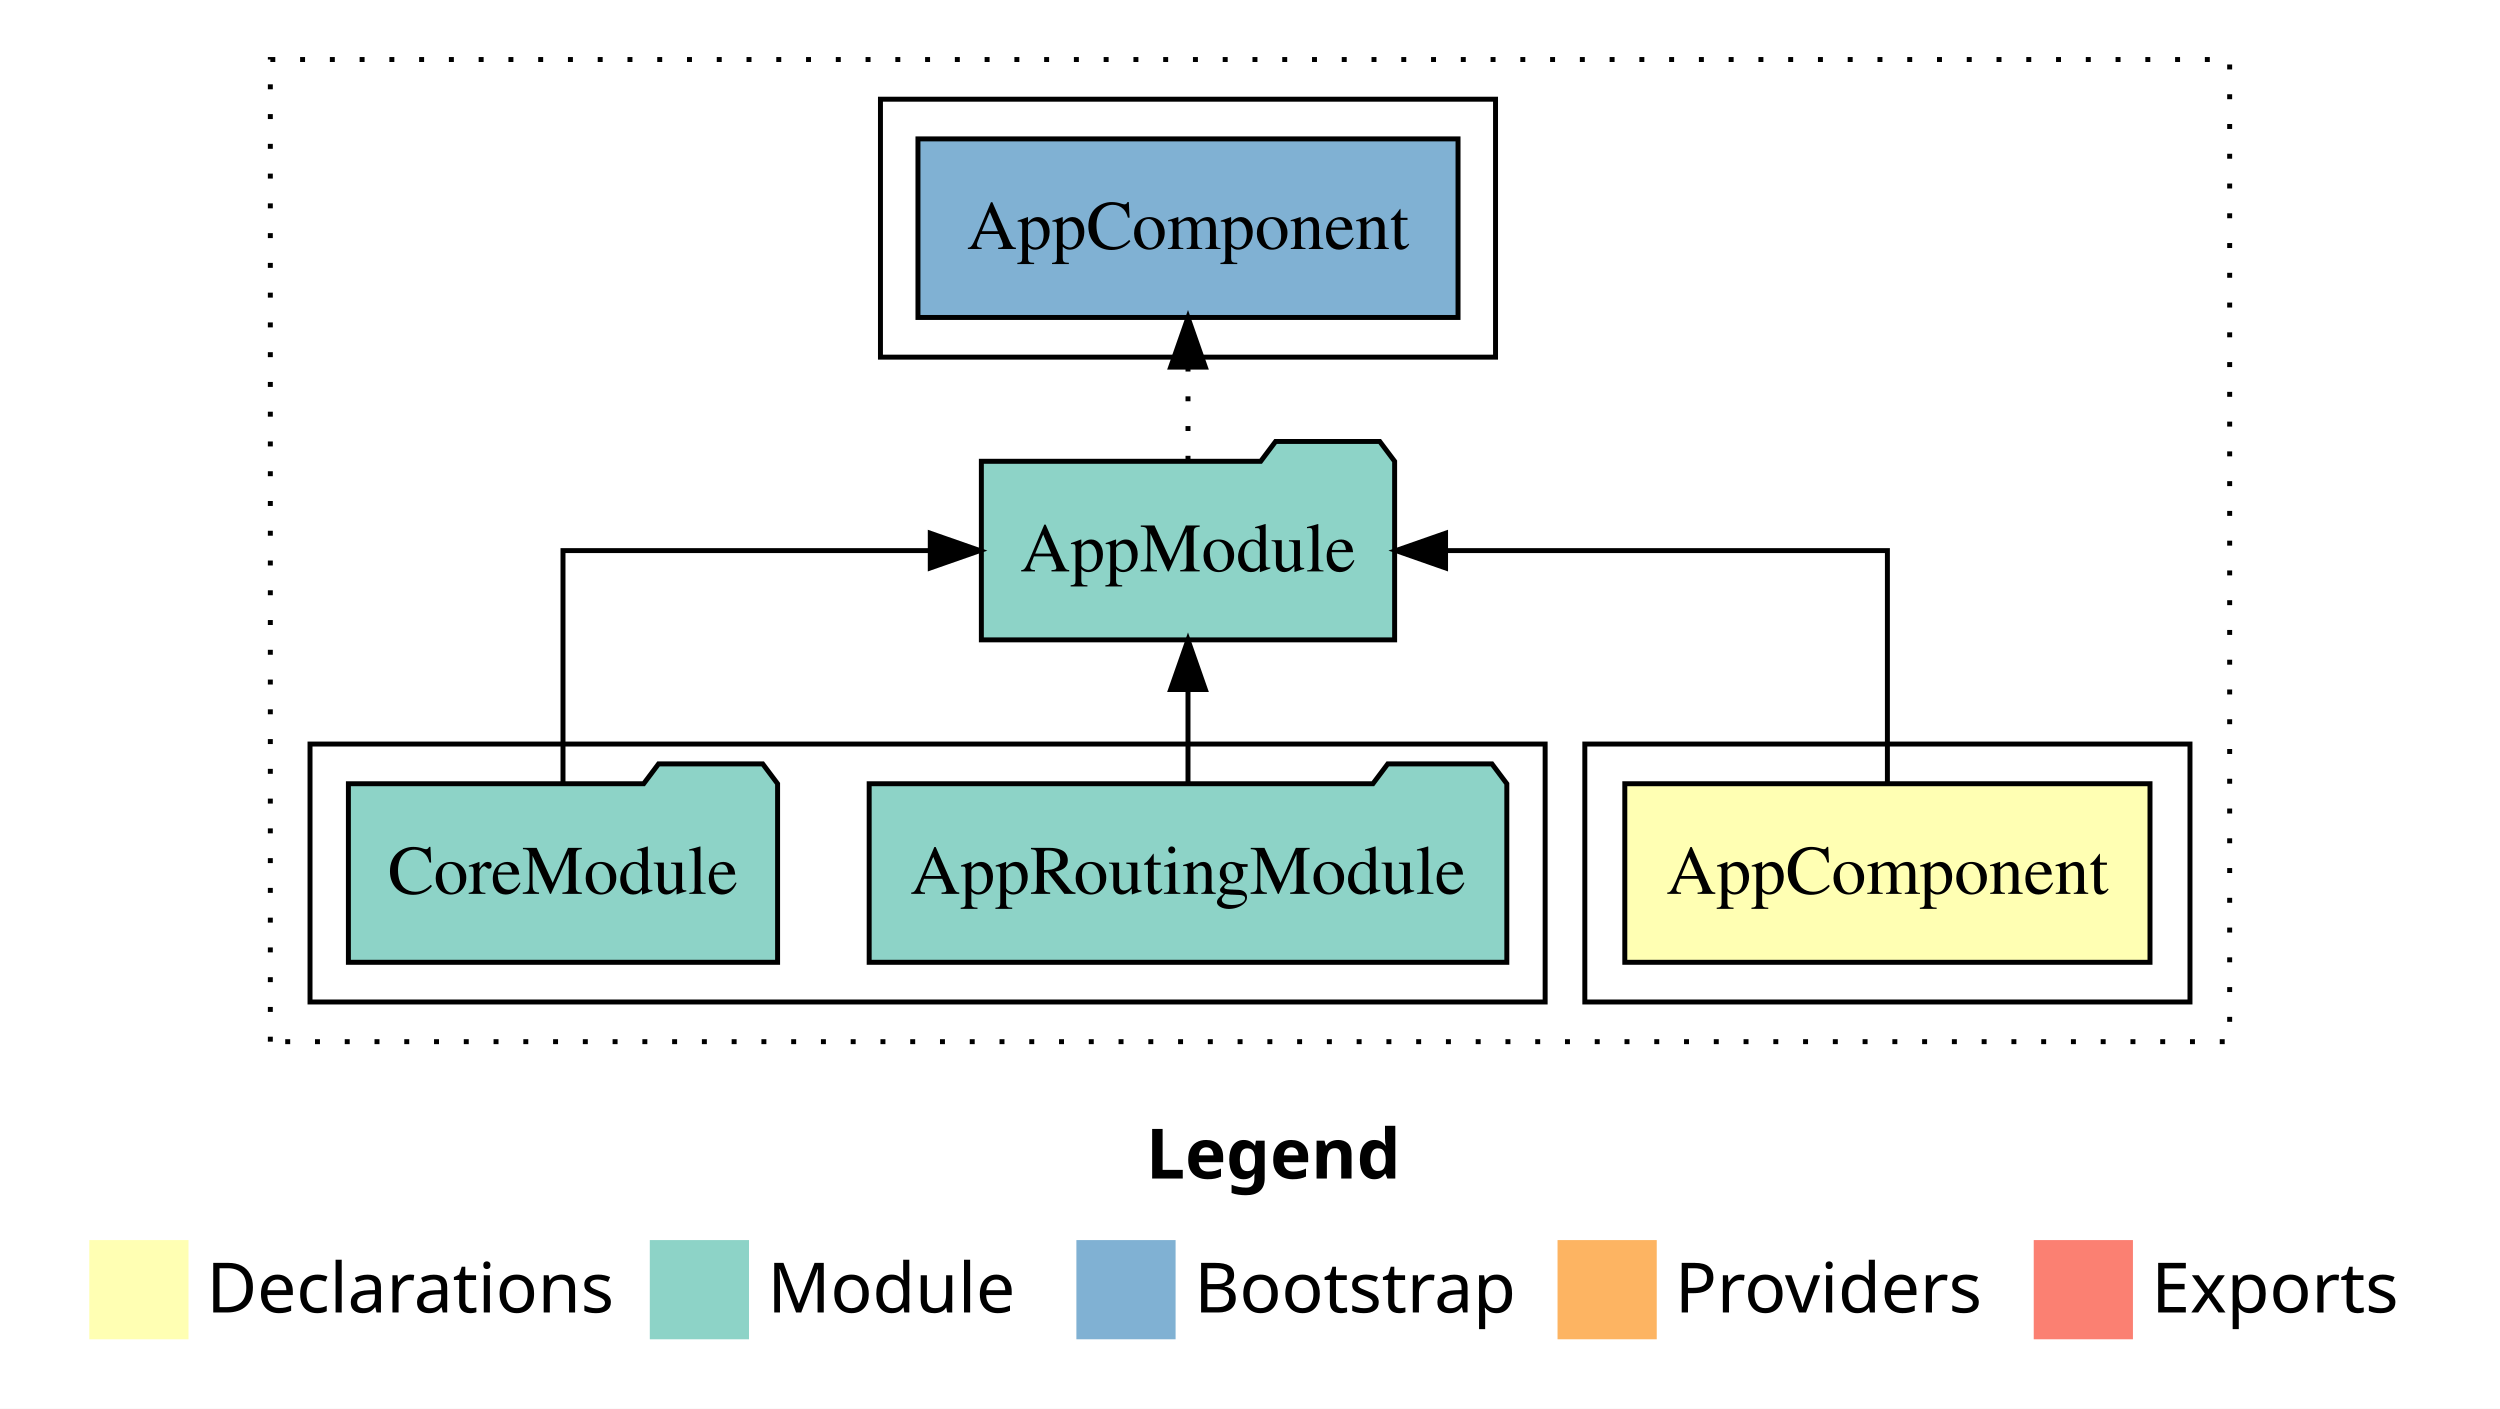
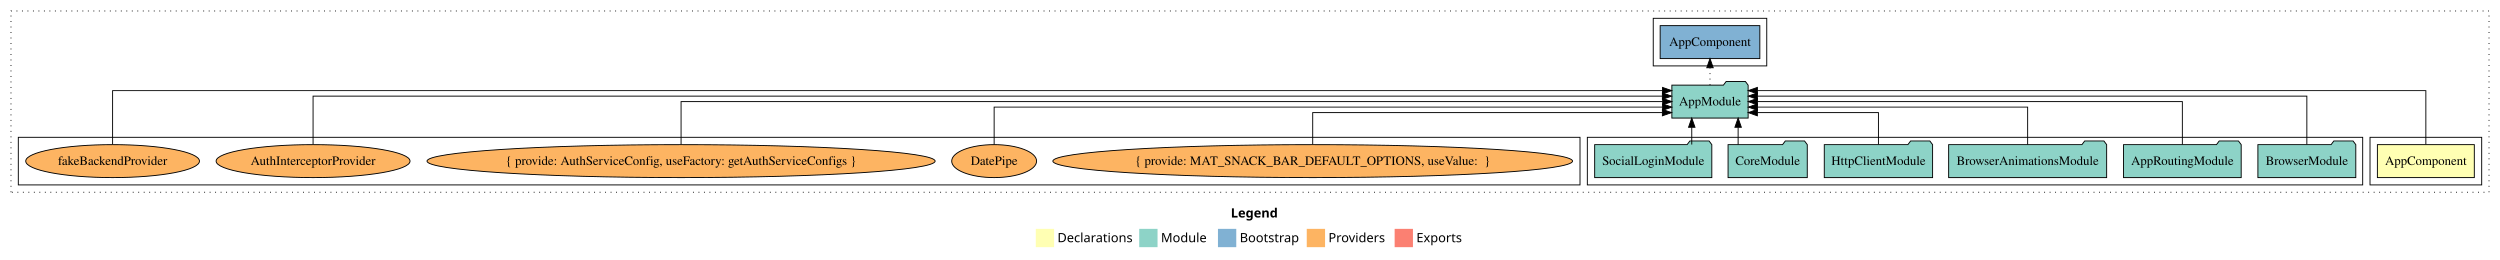
- <svg xmlns="http://www.w3.org/2000/svg" width="504pt" height="284pt" viewBox="0.00 0.00 504.00 284.00">
+ <svg xmlns="http://www.w3.org/2000/svg" width="2731pt" height="284pt" viewBox="0.00 0.00 2731.00 284.00">
  <g id="graph0" class="graph" transform="scale(1 1) rotate(0) translate(4 280)">
-     <polygon fill="#ffffff" stroke="transparent" points="-4,4 -4,-280 500,-280 500,4 -4,4" />
-     <text text-anchor="start" x="227.009" y="-42.4" font-family="sans-serif" font-weight="bold" font-size="14.00" fill="#000000">Legend</text>
-     <polygon fill="#ffffb3" stroke="transparent" points="14,-10 14,-30 34,-30 34,-10 14,-10" />
-     <text text-anchor="start" x="37.629" y="-15.4" font-family="sans-serif" font-size="14.00" fill="#000000">  Declarations</text>
-     <polygon fill="#8dd3c7" stroke="transparent" points="127,-10 127,-30 147,-30 147,-10 127,-10" />
-     <text text-anchor="start" x="150.725" y="-15.4" font-family="sans-serif" font-size="14.00" fill="#000000">  Module</text>
-     <polygon fill="#80b1d3" stroke="transparent" points="213,-10 213,-30 233,-30 233,-10 213,-10" />
-     <text text-anchor="start" x="236.781" y="-15.4" font-family="sans-serif" font-size="14.00" fill="#000000">  Bootstrap</text>
-     <polygon fill="#fdb462" stroke="transparent" points="310,-10 310,-30 330,-30 330,-10 310,-10" />
-     <text text-anchor="start" x="333.673" y="-15.4" font-family="sans-serif" font-size="14.00" fill="#000000">  Providers</text>
-     <polygon fill="#fb8072" stroke="transparent" points="406,-10 406,-30 426,-30 426,-10 406,-10" />
-     <text text-anchor="start" x="429.726" y="-15.4" font-family="sans-serif" font-size="14.00" fill="#000000">  Exports</text>
+     <polygon fill="#ffffff" stroke="transparent" points="-4,4 -4,-280 2727,-280 2727,4 -4,4" />
+     <text text-anchor="start" x="1340.509" y="-42.4" font-family="sans-serif" font-weight="bold" font-size="14.00" fill="#000000">Legend</text>
+     <polygon fill="#ffffb3" stroke="transparent" points="1127.5,-10 1127.5,-30 1147.5,-30 1147.5,-10 1127.5,-10" />
+     <text text-anchor="start" x="1151.129" y="-15.4" font-family="sans-serif" font-size="14.00" fill="#000000">  Declarations</text>
+     <polygon fill="#8dd3c7" stroke="transparent" points="1240.5,-10 1240.5,-30 1260.5,-30 1260.5,-10 1240.5,-10" />
+     <text text-anchor="start" x="1264.225" y="-15.4" font-family="sans-serif" font-size="14.00" fill="#000000">  Module</text>
+     <polygon fill="#80b1d3" stroke="transparent" points="1326.5,-10 1326.5,-30 1346.5,-30 1346.5,-10 1326.5,-10" />
+     <text text-anchor="start" x="1350.281" y="-15.4" font-family="sans-serif" font-size="14.00" fill="#000000">  Bootstrap</text>
+     <polygon fill="#fdb462" stroke="transparent" points="1423.5,-10 1423.5,-30 1443.5,-30 1443.5,-10 1423.5,-10" />
+     <text text-anchor="start" x="1447.173" y="-15.4" font-family="sans-serif" font-size="14.00" fill="#000000">  Providers</text>
+     <polygon fill="#fb8072" stroke="transparent" points="1519.5,-10 1519.5,-30 1539.5,-30 1539.5,-10 1519.5,-10" />
+     <text text-anchor="start" x="1543.226" y="-15.4" font-family="sans-serif" font-size="14.00" fill="#000000">  Exports</text>
    <g id="clust1" class="cluster">
-       <polygon fill="none" stroke="#000000" stroke-dasharray="1,5" points="50.5,-70 50.5,-268 445.5,-268 445.5,-70 50.5,-70" />
+       <polygon fill="none" stroke="#000000" stroke-dasharray="1,5" points="8,-70 8,-268 2715,-268 2715,-70 8,-70" />
    </g>
    <g id="clust2" class="cluster">
-       <polygon fill="none" stroke="#000000" points="315.5,-78 315.5,-130 437.5,-130 437.5,-78 315.5,-78" />
+       <polygon fill="none" stroke="#000000" points="2585,-78 2585,-130 2707,-130 2707,-78 2585,-78" />
    </g>
    <g id="clust4" class="cluster">
-       <polygon fill="none" stroke="#000000" points="58.5,-78 58.5,-130 307.5,-130 307.5,-78 58.5,-78" />
+       <polygon fill="none" stroke="#000000" points="1730,-78 1730,-130 2577,-130 2577,-78 1730,-78" />
    </g>
    <g id="clust6" class="cluster">
-       <polygon fill="none" stroke="#000000" points="173.5,-208 173.5,-260 297.5,-260 297.5,-208 173.5,-208" />
+       <polygon fill="none" stroke="#000000" points="1802,-208 1802,-260 1926,-260 1926,-208 1802,-208" />
+     </g>
+     <g id="clust7" class="cluster">
+       <polygon fill="none" stroke="#000000" points="16,-78 16,-130 1722,-130 1722,-78 16,-78" />
    </g>
    <g id="node1" class="node">
-       <polygon fill="#ffffb3" stroke="#000000" points="429.44,-122 323.56,-122 323.56,-86 429.44,-86 429.44,-122" />
-       <text text-anchor="middle" x="376.5" y="-99.8" font-family="Times,serif" font-size="14.00" fill="#000000">AppComponent</text>
+       <polygon fill="#ffffb3" stroke="#000000" points="2698.94,-122 2593.06,-122 2593.06,-86 2698.94,-86 2698.94,-122" />
+       <text text-anchor="middle" x="2646" y="-99.8" font-family="Times,serif" font-size="14.00" fill="#000000">AppComponent</text>
    </g>
    <g id="node2" class="node">
-       <polygon fill="#8dd3c7" stroke="#000000" points="277.157,-187 274.157,-191 253.157,-191 250.157,-187 193.843,-187 193.843,-151 277.157,-151 277.157,-187" />
-       <text text-anchor="middle" x="235.5" y="-164.8" font-family="Times,serif" font-size="14.00" fill="#000000">AppModule</text>
+       <polygon fill="#8dd3c7" stroke="#000000" points="1905.657,-187 1902.657,-191 1881.657,-191 1878.657,-187 1822.343,-187 1822.343,-151 1905.657,-151 1905.657,-187" />
+       <text text-anchor="middle" x="1864" y="-164.8" font-family="Times,serif" font-size="14.00" fill="#000000">AppModule</text>
    </g>
    <g id="edge1" class="edge">
-       <path fill="none" stroke="#000000" d="M376.5,-122.106C376.5,-141.339 376.5,-169 376.5,-169 376.5,-169 287.423,-169 287.423,-169" />
-       <polygon fill="#000000" stroke="#000000" points="287.423,-165.5 277.423,-169 287.423,-172.5 287.423,-165.5" />
+       <path fill="none" stroke="#000000" d="M2646,-122.248C2646,-145.018 2646,-181 2646,-181 2646,-181 1915.767,-181 1915.767,-181" />
+       <polygon fill="#000000" stroke="#000000" points="1915.767,-177.5 1905.767,-181 1915.767,-184.5 1915.767,-177.5" />
+     </g>
+     <g id="node9" class="node">
+       <polygon fill="#80b1d3" stroke="#000000" points="1918.439,-252 1809.561,-252 1809.561,-216 1918.439,-216 1918.439,-252" />
+       <text text-anchor="middle" x="1864" y="-229.8" font-family="Times,serif" font-size="14.00" fill="#000000">AppComponent </text>
+     </g>
+     <g id="edge8" class="edge">
+       <path fill="none" stroke="#000000" stroke-dasharray="1,5" d="M1864,-187.106C1864,-187.106 1864,-205.991 1864,-205.991" />
+       <polygon fill="#000000" stroke="#000000" points="1860.5,-205.991 1864,-215.991 1867.5,-205.991 1860.5,-205.991" />
+     </g>
+     <g id="node3" class="node">
+       <polygon fill="#8dd3c7" stroke="#000000" points="2569.473,-122 2566.473,-126 2545.473,-126 2542.473,-122 2462.527,-122 2462.527,-86 2569.473,-86 2569.473,-122" />
+       <text text-anchor="middle" x="2516" y="-99.8" font-family="Times,serif" font-size="14.00" fill="#000000">BrowserModule</text>
+     </g>
+     <g id="edge2" class="edge">
+       <path fill="none" stroke="#000000" d="M2516,-122.284C2516,-143.321 2516,-175 2516,-175 2516,-175 1915.777,-175 1915.777,-175" />
+       <polygon fill="#000000" stroke="#000000" points="1915.777,-171.5 1905.777,-175 1915.777,-178.5 1915.777,-171.5" />
+     </g>
+     <g id="node4" class="node">
+       <polygon fill="#8dd3c7" stroke="#000000" points="2444.274,-122 2441.274,-126 2420.274,-126 2417.274,-122 2315.726,-122 2315.726,-86 2444.274,-86 2444.274,-122" />
+       <text text-anchor="middle" x="2380" y="-99.8" font-family="Times,serif" font-size="14.00" fill="#000000">AppRoutingModule</text>
+     </g>
+     <g id="edge3" class="edge">
+       <path fill="none" stroke="#000000" d="M2380,-122.106C2380,-141.339 2380,-169 2380,-169 2380,-169 1915.789,-169 1915.789,-169" />
+       <polygon fill="#000000" stroke="#000000" points="1915.789,-165.5 1905.789,-169 1915.789,-172.5 1915.789,-165.5" />
    </g>
    <g id="node5" class="node">
-       <polygon fill="#80b1d3" stroke="#000000" points="289.939,-252 181.061,-252 181.061,-216 289.939,-216 289.939,-252" />
-       <text text-anchor="middle" x="235.5" y="-229.8" font-family="Times,serif" font-size="14.00" fill="#000000">AppComponent </text>
+       <polygon fill="#8dd3c7" stroke="#000000" points="2297.302,-122 2294.302,-126 2273.302,-126 2270.302,-122 2124.698,-122 2124.698,-86 2297.302,-86 2297.302,-122" />
+       <text text-anchor="middle" x="2211" y="-99.8" font-family="Times,serif" font-size="14.00" fill="#000000">BrowserAnimationsModule</text>
    </g>
    <g id="edge4" class="edge">
-       <path fill="none" stroke="#000000" stroke-dasharray="1,5" d="M235.5,-187.106C235.5,-187.106 235.5,-205.991 235.5,-205.991" />
-       <polygon fill="#000000" stroke="#000000" points="232,-205.991 235.5,-215.991 239,-205.991 232,-205.991" />
+       <path fill="none" stroke="#000000" d="M2211,-122.022C2211,-139.373 2211,-163 2211,-163 2211,-163 1915.856,-163 1915.856,-163" />
+       <polygon fill="#000000" stroke="#000000" points="1915.856,-159.5 1905.856,-163 1915.856,-166.5 1915.856,-159.5" />
    </g>
-     <g id="node3" class="node">
-       <polygon fill="#8dd3c7" stroke="#000000" points="299.774,-122 296.774,-126 275.774,-126 272.774,-122 171.226,-122 171.226,-86 299.774,-86 299.774,-122" />
-       <text text-anchor="middle" x="235.5" y="-99.8" font-family="Times,serif" font-size="14.00" fill="#000000">AppRoutingModule</text>
+     <g id="node6" class="node">
+       <polygon fill="#8dd3c7" stroke="#000000" points="2107.161,-122 2104.161,-126 2083.161,-126 2080.161,-122 1988.839,-122 1988.839,-86 2107.161,-86 2107.161,-122" />
+       <text text-anchor="middle" x="2048" y="-99.8" font-family="Times,serif" font-size="14.00" fill="#000000">HttpClientModule</text>
    </g>
-     <g id="edge2" class="edge">
-       <path fill="none" stroke="#000000" d="M235.5,-122.106C235.5,-122.106 235.5,-140.991 235.5,-140.991" />
-       <polygon fill="#000000" stroke="#000000" points="232,-140.991 235.5,-150.991 239,-140.991 232,-140.991" />
+     <g id="edge5" class="edge">
+       <path fill="none" stroke="#000000" d="M2048,-122.24C2048,-137.571 2048,-157 2048,-157 2048,-157 1915.752,-157 1915.752,-157" />
+       <polygon fill="#000000" stroke="#000000" points="1915.753,-153.5 1905.752,-157 1915.752,-160.5 1915.753,-153.5" />
    </g>
-     <g id="node4" class="node">
-       <polygon fill="#8dd3c7" stroke="#000000" points="152.762,-122 149.762,-126 128.762,-126 125.762,-122 66.238,-122 66.238,-86 152.762,-86 152.762,-122" />
-       <text text-anchor="middle" x="109.5" y="-99.8" font-family="Times,serif" font-size="14.00" fill="#000000">CoreModule</text>
+     <g id="node7" class="node">
+       <polygon fill="#8dd3c7" stroke="#000000" points="1970.262,-122 1967.262,-126 1946.262,-126 1943.262,-122 1883.738,-122 1883.738,-86 1970.262,-86 1970.262,-122" />
+       <text text-anchor="middle" x="1927" y="-99.8" font-family="Times,serif" font-size="14.00" fill="#000000">CoreModule</text>
    </g>
-     <g id="edge3" class="edge">
-       <path fill="none" stroke="#000000" d="M109.5,-122.106C109.5,-141.339 109.5,-169 109.5,-169 109.5,-169 183.544,-169 183.544,-169" />
-       <polygon fill="#000000" stroke="#000000" points="183.544,-172.5 193.544,-169 183.544,-165.5 183.544,-172.5" />
+     <g id="edge6" class="edge">
+       <path fill="none" stroke="#000000" d="M1894.724,-122.106C1894.724,-122.106 1894.724,-140.991 1894.724,-140.991" />
+       <polygon fill="#000000" stroke="#000000" points="1891.224,-140.991 1894.724,-150.991 1898.224,-140.991 1891.224,-140.991" />
+     </g>
+     <g id="node8" class="node">
+       <polygon fill="#8dd3c7" stroke="#000000" points="1865.986,-122 1862.986,-126 1841.986,-126 1838.986,-122 1738.014,-122 1738.014,-86 1865.986,-86 1865.986,-122" />
+       <text text-anchor="middle" x="1802" y="-99.8" font-family="Times,serif" font-size="14.00" fill="#000000">SocialLoginModule</text>
+     </g>
+     <g id="edge7" class="edge">
+       <path fill="none" stroke="#000000" d="M1844.082,-122.106C1844.082,-122.106 1844.082,-140.991 1844.082,-140.991" />
+       <polygon fill="#000000" stroke="#000000" points="1840.582,-140.991 1844.082,-150.991 1847.582,-140.991 1840.582,-140.991" />
+     </g>
+     <g id="node10" class="node">
+       <ellipse fill="#fdb462" stroke="#000000" cx="1430" cy="-104" rx="283.847" ry="18" />
+       <text text-anchor="middle" x="1430" y="-99.8" font-family="Times,serif" font-size="14.00" fill="#000000">{ provide: MAT_SNACK_BAR_DEFAULT_OPTIONS, useValue:  }</text>
+     </g>
+     <g id="edge9" class="edge">
+       <path fill="none" stroke="#000000" d="M1430,-122.24C1430,-137.571 1430,-157 1430,-157 1430,-157 1811.992,-157 1811.992,-157" />
+       <polygon fill="#000000" stroke="#000000" points="1811.992,-160.5 1821.992,-157 1811.992,-153.5 1811.992,-160.5" />
+     </g>
+     <g id="node11" class="node">
+       <ellipse fill="#fdb462" stroke="#000000" cx="1082" cy="-104" rx="46.364" ry="18" />
+       <text text-anchor="middle" x="1082" y="-99.8" font-family="Times,serif" font-size="14.00" fill="#000000">DatePipe</text>
+     </g>
+     <g id="edge10" class="edge">
+       <path fill="none" stroke="#000000" d="M1082,-122.022C1082,-139.373 1082,-163 1082,-163 1082,-163 1812.233,-163 1812.233,-163" />
+       <polygon fill="#000000" stroke="#000000" points="1812.233,-166.5 1822.233,-163 1812.233,-159.5 1812.233,-166.5" />
+     </g>
+     <g id="node12" class="node">
+       <ellipse fill="#fdb462" stroke="#000000" cx="740" cy="-104" rx="277.525" ry="18" />
+       <text text-anchor="middle" x="740" y="-99.8" font-family="Times,serif" font-size="14.00" fill="#000000">{ provide: AuthServiceConfig, useFactory: getAuthServiceConfigs }</text>
+     </g>
+     <g id="edge11" class="edge">
+       <path fill="none" stroke="#000000" d="M740,-122.106C740,-141.339 740,-169 740,-169 740,-169 1812.327,-169 1812.327,-169" />
+       <polygon fill="#000000" stroke="#000000" points="1812.327,-172.5 1822.327,-169 1812.327,-165.5 1812.327,-172.5" />
+     </g>
+     <g id="node13" class="node">
+       <ellipse fill="#fdb462" stroke="#000000" cx="338" cy="-104" rx="105.919" ry="18" />
+       <text text-anchor="middle" x="338" y="-99.8" font-family="Times,serif" font-size="14.00" fill="#000000">AuthInterceptorProvider</text>
+     </g>
+     <g id="edge12" class="edge">
+       <path fill="none" stroke="#000000" d="M338,-122.284C338,-143.321 338,-175 338,-175 338,-175 1811.993,-175 1811.993,-175" />
+       <polygon fill="#000000" stroke="#000000" points="1811.994,-178.5 1821.993,-175 1811.993,-171.5 1811.994,-178.5" />
+     </g>
+     <g id="node14" class="node">
+       <ellipse fill="#fdb462" stroke="#000000" cx="119" cy="-104" rx="94.886" ry="18" />
+       <text text-anchor="middle" x="119" y="-99.8" font-family="Times,serif" font-size="14.00" fill="#000000">fakeBackendProvider</text>
+     </g>
+     <g id="edge13" class="edge">
+       <path fill="none" stroke="#000000" d="M119,-122.248C119,-145.018 119,-181 119,-181 119,-181 1812.159,-181 1812.159,-181" />
+       <polygon fill="#000000" stroke="#000000" points="1812.159,-184.5 1822.159,-181 1812.159,-177.5 1812.159,-184.5" />
    </g>
  </g>
</svg>
